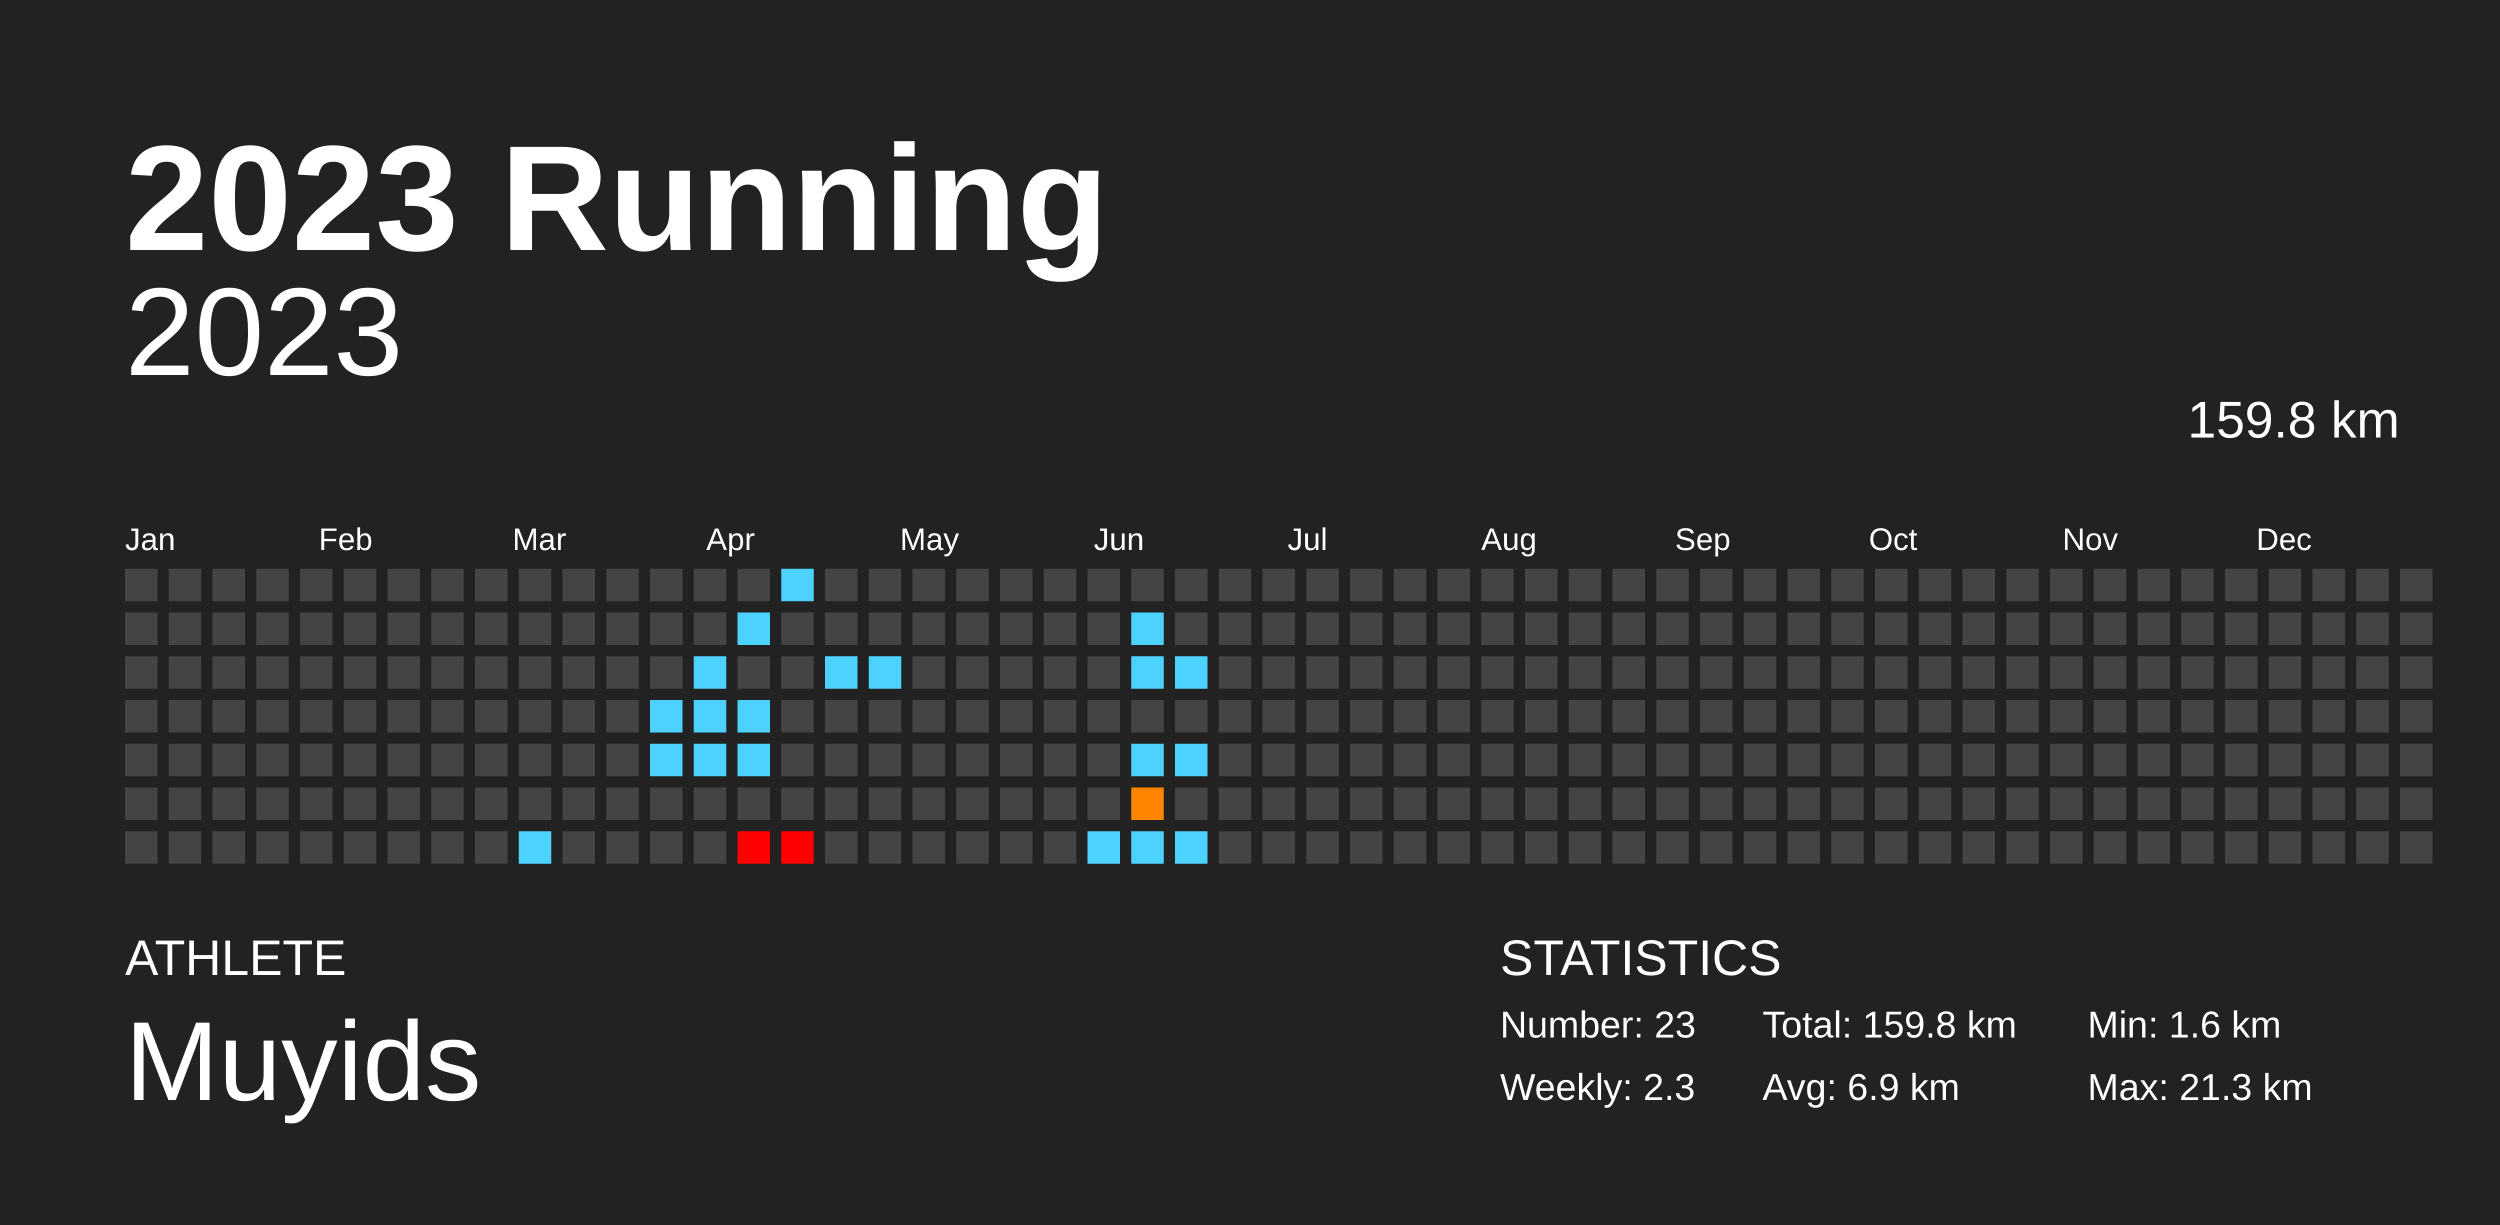
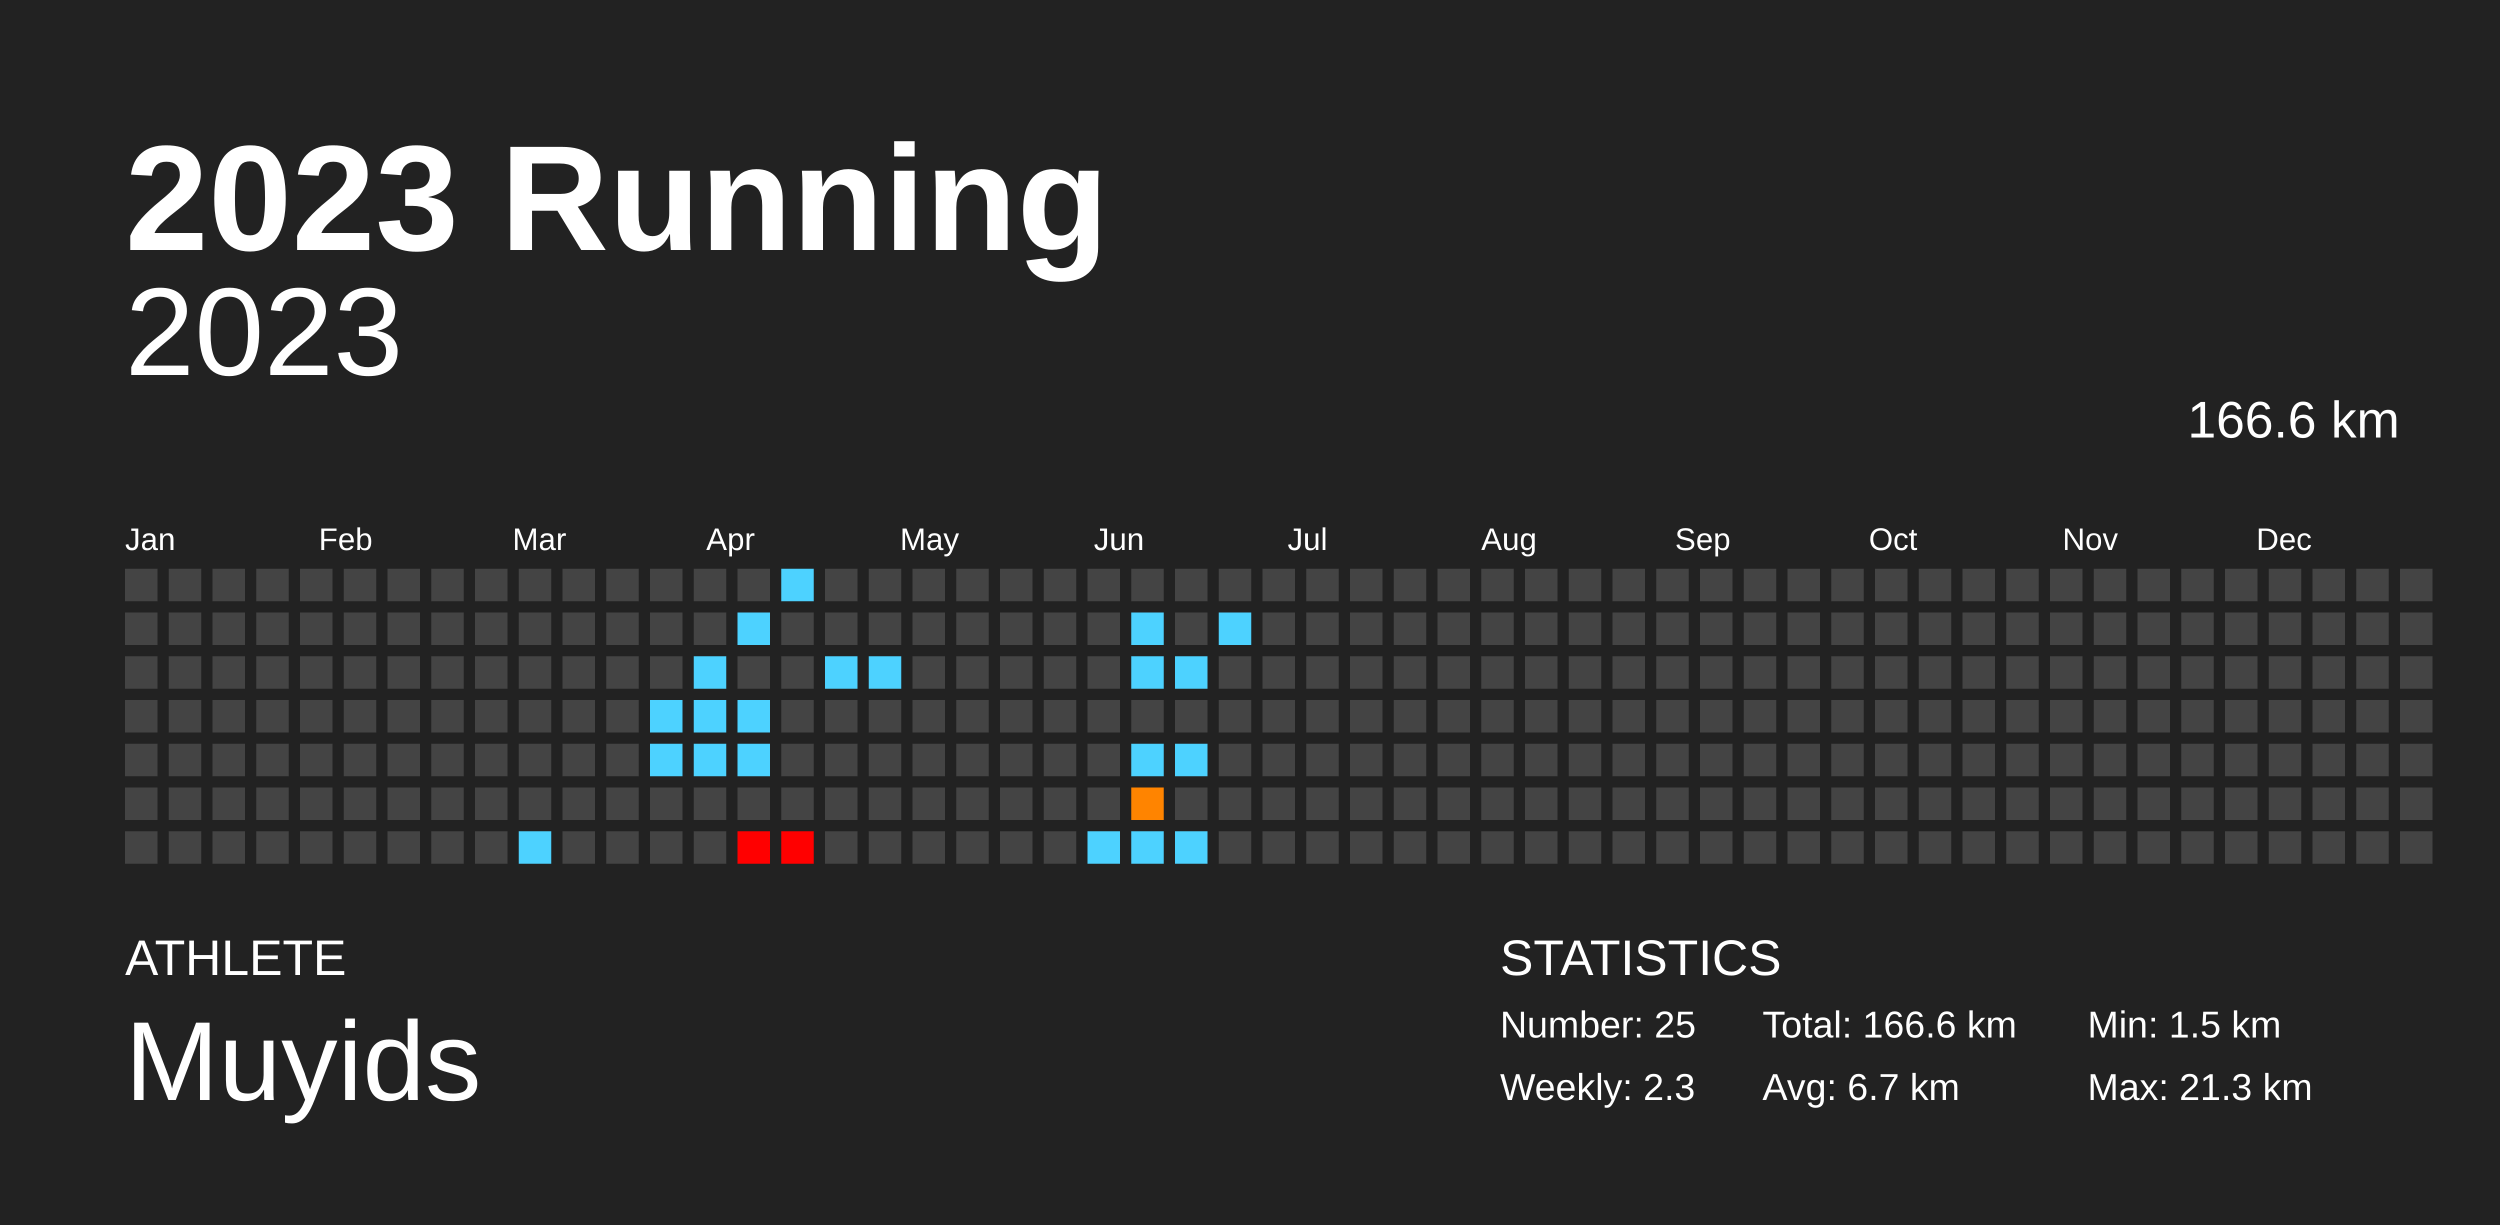
<svg xmlns="http://www.w3.org/2000/svg" baseProfile="full" height="98mm" version="1.1" viewBox="0,0,200,98" width="200mm">
  <defs />
  <rect fill="#222222" height="98" width="200" x="0" y="0" />
  <text fill="#FFFFFF" style="font-size:12px; font-family:Arial; font-weight:bold;" x="10" y="20">2023 Running</text>
  <text fill="#FFFFFF" style="font-size:4px; font-family:Arial" x="10" y="78">ATHLETE</text>
  <text fill="#FFFFFF" style="font-size:9px; font-family:Arial" x="10" y="88">Muyids</text>
  <text fill="#FFFFFF" style="font-size:4px; font-family:Arial" x="120" y="78">STATISTICS</text>
-   <text fill="#FFFFFF" style="font-size:3px; font-family:Arial" x="120" y="83">Number: 23</text>
+   <text fill="#FFFFFF" style="font-size:3px; font-family:Arial" x="120" y="83">Number: 25</text>
  <text fill="#FFFFFF" style="font-size:3px; font-family:Arial" x="120" y="88">Weekly: 2.3</text>
-   <text fill="#FFFFFF" style="font-size:3px; font-family:Arial" x="141" y="83">Total: 159.8 km</text>
-   <text fill="#FFFFFF" style="font-size:3px; font-family:Arial" x="141" y="88">Avg: 6.9 km</text>
-   <text fill="#FFFFFF" style="font-size:3px; font-family:Arial" x="167" y="83">Min: 1.6 km</text>
+   <text fill="#FFFFFF" style="font-size:3px; font-family:Arial" x="141" y="83">Total: 166.6 km</text>
+   <text fill="#FFFFFF" style="font-size:3px; font-family:Arial" x="141" y="88">Avg: 6.7 km</text>
+   <text fill="#FFFFFF" style="font-size:3px; font-family:Arial" x="167" y="83">Min: 1.5 km</text>
  <text fill="#FFFFFF" style="font-size:3px; font-family:Arial" x="167" y="88">Max: 21.3 km</text>
  <text alignment-baseline="hanging" fill="#FFFFFF" style="font-size:10.0px; font-family:Arial;" x="10" y="30">2023</text>
-   <text alignment-baseline="hanging" fill="#FFFFFF" style="font-size:4.125px; font-family:Arial;" x="175" y="35">159.8 km</text>
+   <text alignment-baseline="hanging" fill="#FFFFFF" style="font-size:4.125px; font-family:Arial;" x="175" y="35">166.6 km</text>
  <text fill="#FFFFFF" style="font-size:2.5px; font-family:Arial" x="10.0" y="44">Jan</text>
  <text fill="#FFFFFF" style="font-size:2.5px; font-family:Arial" x="25.5" y="44">Feb</text>
  <text fill="#FFFFFF" style="font-size:2.5px; font-family:Arial" x="41.0" y="44">Mar</text>
  <text fill="#FFFFFF" style="font-size:2.5px; font-family:Arial" x="56.5" y="44">Apr</text>
  <text fill="#FFFFFF" style="font-size:2.5px; font-family:Arial" x="72.0" y="44">May</text>
  <text fill="#FFFFFF" style="font-size:2.5px; font-family:Arial" x="87.5" y="44">Jun</text>
  <text fill="#FFFFFF" style="font-size:2.5px; font-family:Arial" x="103.0" y="44">Jul</text>
  <text fill="#FFFFFF" style="font-size:2.5px; font-family:Arial" x="118.5" y="44">Aug</text>
  <text fill="#FFFFFF" style="font-size:2.5px; font-family:Arial" x="134.0" y="44">Sep</text>
  <text fill="#FFFFFF" style="font-size:2.5px; font-family:Arial" x="149.5" y="44">Oct</text>
  <text fill="#FFFFFF" style="font-size:2.5px; font-family:Arial" x="165.0" y="44">Nov</text>
  <text fill="#FFFFFF" style="font-size:2.5px; font-family:Arial" x="180.5" y="44">Dec</text>
  <rect fill="#444444" height="2.6" width="2.6" x="10.0" y="45.5" />
  <rect fill="#444444" height="2.6" width="2.6" x="10.0" y="49.0" />
  <rect fill="#444444" height="2.6" width="2.6" x="10.0" y="52.5" />
  <rect fill="#444444" height="2.6" width="2.6" x="10.0" y="56.0" />
  <rect fill="#444444" height="2.6" width="2.6" x="10.0" y="59.5" />
  <rect fill="#444444" height="2.6" width="2.6" x="10.0" y="63.0" />
  <rect fill="#444444" height="2.6" width="2.6" x="10.0" y="66.5" />
  <rect fill="#444444" height="2.6" width="2.6" x="13.5" y="45.5" />
  <rect fill="#444444" height="2.6" width="2.6" x="13.5" y="49.0" />
  <rect fill="#444444" height="2.6" width="2.6" x="13.5" y="52.5" />
  <rect fill="#444444" height="2.6" width="2.6" x="13.5" y="56.0" />
  <rect fill="#444444" height="2.6" width="2.6" x="13.5" y="59.5" />
  <rect fill="#444444" height="2.6" width="2.6" x="13.5" y="63.0" />
  <rect fill="#444444" height="2.6" width="2.6" x="13.5" y="66.5" />
  <rect fill="#444444" height="2.6" width="2.6" x="17.0" y="45.5" />
  <rect fill="#444444" height="2.6" width="2.6" x="17.0" y="49.0" />
  <rect fill="#444444" height="2.6" width="2.6" x="17.0" y="52.5" />
  <rect fill="#444444" height="2.6" width="2.6" x="17.0" y="56.0" />
  <rect fill="#444444" height="2.6" width="2.6" x="17.0" y="59.5" />
  <rect fill="#444444" height="2.6" width="2.6" x="17.0" y="63.0" />
  <rect fill="#444444" height="2.6" width="2.6" x="17.0" y="66.5" />
  <rect fill="#444444" height="2.6" width="2.6" x="20.5" y="45.5" />
  <rect fill="#444444" height="2.6" width="2.6" x="20.5" y="49.0" />
  <rect fill="#444444" height="2.6" width="2.6" x="20.5" y="52.5" />
  <rect fill="#444444" height="2.6" width="2.6" x="20.5" y="56.0" />
  <rect fill="#444444" height="2.6" width="2.6" x="20.5" y="59.5" />
  <rect fill="#444444" height="2.6" width="2.6" x="20.5" y="63.0" />
  <rect fill="#444444" height="2.6" width="2.6" x="20.5" y="66.5" />
  <rect fill="#444444" height="2.6" width="2.6" x="24.0" y="45.5" />
  <rect fill="#444444" height="2.6" width="2.6" x="24.0" y="49.0" />
  <rect fill="#444444" height="2.6" width="2.6" x="24.0" y="52.5" />
  <rect fill="#444444" height="2.6" width="2.6" x="24.0" y="56.0" />
  <rect fill="#444444" height="2.6" width="2.6" x="24.0" y="59.5" />
  <rect fill="#444444" height="2.6" width="2.6" x="24.0" y="63.0" />
  <rect fill="#444444" height="2.6" width="2.6" x="24.0" y="66.5" />
  <rect fill="#444444" height="2.6" width="2.6" x="27.5" y="45.5" />
  <rect fill="#444444" height="2.6" width="2.6" x="27.5" y="49.0" />
  <rect fill="#444444" height="2.6" width="2.6" x="27.5" y="52.5" />
  <rect fill="#444444" height="2.6" width="2.6" x="27.5" y="56.0" />
  <rect fill="#444444" height="2.6" width="2.6" x="27.5" y="59.5" />
  <rect fill="#444444" height="2.6" width="2.6" x="27.5" y="63.0" />
  <rect fill="#444444" height="2.6" width="2.6" x="27.5" y="66.5" />
  <rect fill="#444444" height="2.6" width="2.6" x="31.0" y="45.5" />
  <rect fill="#444444" height="2.6" width="2.6" x="31.0" y="49.0" />
  <rect fill="#444444" height="2.6" width="2.6" x="31.0" y="52.5" />
  <rect fill="#444444" height="2.6" width="2.6" x="31.0" y="56.0" />
  <rect fill="#444444" height="2.6" width="2.6" x="31.0" y="59.5" />
  <rect fill="#444444" height="2.6" width="2.6" x="31.0" y="63.0" />
  <rect fill="#444444" height="2.6" width="2.6" x="31.0" y="66.5" />
  <rect fill="#444444" height="2.6" width="2.6" x="34.5" y="45.5" />
  <rect fill="#444444" height="2.6" width="2.6" x="34.5" y="49.0" />
  <rect fill="#444444" height="2.6" width="2.6" x="34.5" y="52.5" />
  <rect fill="#444444" height="2.6" width="2.6" x="34.5" y="56.0" />
  <rect fill="#444444" height="2.6" width="2.6" x="34.5" y="59.5" />
  <rect fill="#444444" height="2.6" width="2.6" x="34.5" y="63.0" />
  <rect fill="#444444" height="2.6" width="2.6" x="34.5" y="66.5" />
  <rect fill="#444444" height="2.6" width="2.6" x="38.0" y="45.5" />
  <rect fill="#444444" height="2.6" width="2.6" x="38.0" y="49.0" />
  <rect fill="#444444" height="2.6" width="2.6" x="38.0" y="52.5" />
  <rect fill="#444444" height="2.6" width="2.6" x="38.0" y="56.0" />
  <rect fill="#444444" height="2.6" width="2.6" x="38.0" y="59.5" />
  <rect fill="#444444" height="2.6" width="2.6" x="38.0" y="63.0" />
  <rect fill="#444444" height="2.6" width="2.6" x="38.0" y="66.5" />
  <rect fill="#444444" height="2.6" width="2.6" x="41.5" y="45.5" />
  <rect fill="#444444" height="2.6" width="2.6" x="41.5" y="49.0" />
  <rect fill="#444444" height="2.6" width="2.6" x="41.5" y="52.5" />
  <rect fill="#444444" height="2.6" width="2.6" x="41.5" y="56.0" />
  <rect fill="#444444" height="2.6" width="2.6" x="41.5" y="59.5" />
  <rect fill="#444444" height="2.6" width="2.6" x="41.5" y="63.0" />
  <rect fill="#4dd2ff" height="2.6" width="2.6" x="41.5" y="66.5" />
  <rect fill="#444444" height="2.6" width="2.6" x="45.0" y="45.5" />
  <rect fill="#444444" height="2.6" width="2.6" x="45.0" y="49.0" />
  <rect fill="#444444" height="2.6" width="2.6" x="45.0" y="52.5" />
  <rect fill="#444444" height="2.6" width="2.6" x="45.0" y="56.0" />
  <rect fill="#444444" height="2.6" width="2.6" x="45.0" y="59.5" />
  <rect fill="#444444" height="2.6" width="2.6" x="45.0" y="63.0" />
  <rect fill="#444444" height="2.6" width="2.6" x="45.0" y="66.5" />
  <rect fill="#444444" height="2.6" width="2.6" x="48.5" y="45.5" />
  <rect fill="#444444" height="2.6" width="2.6" x="48.5" y="49.0" />
  <rect fill="#444444" height="2.6" width="2.6" x="48.5" y="52.5" />
  <rect fill="#444444" height="2.6" width="2.6" x="48.5" y="56.0" />
  <rect fill="#444444" height="2.6" width="2.6" x="48.5" y="59.5" />
  <rect fill="#444444" height="2.6" width="2.6" x="48.5" y="63.0" />
  <rect fill="#444444" height="2.6" width="2.6" x="48.5" y="66.5" />
  <rect fill="#444444" height="2.6" width="2.6" x="52.0" y="45.5" />
  <rect fill="#444444" height="2.6" width="2.6" x="52.0" y="49.0" />
  <rect fill="#444444" height="2.6" width="2.6" x="52.0" y="52.5" />
  <rect fill="#4dd2ff" height="2.6" width="2.6" x="52.0" y="56.0" />
  <rect fill="#4dd2ff" height="2.6" width="2.6" x="52.0" y="59.5" />
  <rect fill="#444444" height="2.6" width="2.6" x="52.0" y="63.0" />
  <rect fill="#444444" height="2.6" width="2.6" x="52.0" y="66.5" />
  <rect fill="#444444" height="2.6" width="2.6" x="55.5" y="45.5" />
  <rect fill="#444444" height="2.6" width="2.6" x="55.5" y="49.0" />
  <rect fill="#4dd2ff" height="2.6" width="2.6" x="55.5" y="52.5" />
  <rect fill="#4dd2ff" height="2.6" width="2.6" x="55.5" y="56.0" />
  <rect fill="#4dd2ff" height="2.6" width="2.6" x="55.5" y="59.5" />
  <rect fill="#444444" height="2.6" width="2.6" x="55.5" y="63.0" />
  <rect fill="#444444" height="2.6" width="2.6" x="55.5" y="66.5" />
  <rect fill="#444444" height="2.6" width="2.6" x="59.0" y="45.5" />
  <rect fill="#4dd2ff" height="2.6" width="2.6" x="59.0" y="49.0" />
  <rect fill="#444444" height="2.6" width="2.6" x="59.0" y="52.5" />
  <rect fill="#4dd2ff" height="2.6" width="2.6" x="59.0" y="56.0" />
  <rect fill="#4dd2ff" height="2.6" width="2.6" x="59.0" y="59.5" />
  <rect fill="#444444" height="2.6" width="2.6" x="59.0" y="63.0" />
  <rect fill="red" height="2.6" width="2.6" x="59.0" y="66.5" />
  <rect fill="#4dd2ff" height="2.6" width="2.6" x="62.5" y="45.5" />
  <rect fill="#444444" height="2.6" width="2.6" x="62.5" y="49.0" />
  <rect fill="#444444" height="2.6" width="2.6" x="62.5" y="52.5" />
  <rect fill="#444444" height="2.6" width="2.6" x="62.5" y="56.0" />
  <rect fill="#444444" height="2.6" width="2.6" x="62.5" y="59.5" />
  <rect fill="#444444" height="2.6" width="2.6" x="62.5" y="63.0" />
  <rect fill="red" height="2.6" width="2.6" x="62.5" y="66.5" />
  <rect fill="#444444" height="2.6" width="2.6" x="66.0" y="45.5" />
  <rect fill="#444444" height="2.6" width="2.6" x="66.0" y="49.0" />
  <rect fill="#4dd2ff" height="2.6" width="2.6" x="66.0" y="52.5" />
  <rect fill="#444444" height="2.6" width="2.6" x="66.0" y="56.0" />
  <rect fill="#444444" height="2.6" width="2.6" x="66.0" y="59.5" />
  <rect fill="#444444" height="2.6" width="2.6" x="66.0" y="63.0" />
  <rect fill="#444444" height="2.6" width="2.6" x="66.0" y="66.5" />
  <rect fill="#444444" height="2.6" width="2.6" x="69.5" y="45.5" />
  <rect fill="#444444" height="2.6" width="2.6" x="69.5" y="49.0" />
  <rect fill="#4dd2ff" height="2.6" width="2.6" x="69.5" y="52.5" />
  <rect fill="#444444" height="2.6" width="2.6" x="69.5" y="56.0" />
  <rect fill="#444444" height="2.6" width="2.6" x="69.5" y="59.5" />
  <rect fill="#444444" height="2.6" width="2.6" x="69.5" y="63.0" />
  <rect fill="#444444" height="2.6" width="2.6" x="69.5" y="66.5" />
  <rect fill="#444444" height="2.6" width="2.6" x="73.0" y="45.5" />
  <rect fill="#444444" height="2.6" width="2.6" x="73.0" y="49.0" />
  <rect fill="#444444" height="2.6" width="2.6" x="73.0" y="52.5" />
  <rect fill="#444444" height="2.6" width="2.6" x="73.0" y="56.0" />
  <rect fill="#444444" height="2.6" width="2.6" x="73.0" y="59.5" />
  <rect fill="#444444" height="2.6" width="2.6" x="73.0" y="63.0" />
  <rect fill="#444444" height="2.6" width="2.6" x="73.0" y="66.5" />
  <rect fill="#444444" height="2.6" width="2.6" x="76.5" y="45.5" />
  <rect fill="#444444" height="2.6" width="2.6" x="76.5" y="49.0" />
  <rect fill="#444444" height="2.6" width="2.6" x="76.5" y="52.5" />
  <rect fill="#444444" height="2.6" width="2.6" x="76.5" y="56.0" />
  <rect fill="#444444" height="2.6" width="2.6" x="76.5" y="59.5" />
  <rect fill="#444444" height="2.6" width="2.6" x="76.5" y="63.0" />
  <rect fill="#444444" height="2.6" width="2.6" x="76.5" y="66.5" />
  <rect fill="#444444" height="2.6" width="2.6" x="80.0" y="45.5" />
  <rect fill="#444444" height="2.6" width="2.6" x="80.0" y="49.0" />
  <rect fill="#444444" height="2.6" width="2.6" x="80.0" y="52.5" />
  <rect fill="#444444" height="2.6" width="2.6" x="80.0" y="56.0" />
  <rect fill="#444444" height="2.6" width="2.6" x="80.0" y="59.5" />
  <rect fill="#444444" height="2.6" width="2.6" x="80.0" y="63.0" />
  <rect fill="#444444" height="2.6" width="2.6" x="80.0" y="66.5" />
  <rect fill="#444444" height="2.6" width="2.6" x="83.5" y="45.5" />
  <rect fill="#444444" height="2.6" width="2.6" x="83.5" y="49.0" />
  <rect fill="#444444" height="2.6" width="2.6" x="83.5" y="52.5" />
  <rect fill="#444444" height="2.6" width="2.6" x="83.5" y="56.0" />
  <rect fill="#444444" height="2.6" width="2.6" x="83.5" y="59.5" />
  <rect fill="#444444" height="2.6" width="2.6" x="83.5" y="63.0" />
  <rect fill="#444444" height="2.6" width="2.6" x="83.5" y="66.5" />
  <rect fill="#444444" height="2.6" width="2.6" x="87.0" y="45.5" />
  <rect fill="#444444" height="2.6" width="2.6" x="87.0" y="49.0" />
  <rect fill="#444444" height="2.6" width="2.6" x="87.0" y="52.5" />
  <rect fill="#444444" height="2.6" width="2.6" x="87.0" y="56.0" />
  <rect fill="#444444" height="2.6" width="2.6" x="87.0" y="59.5" />
  <rect fill="#444444" height="2.6" width="2.6" x="87.0" y="63.0" />
  <rect fill="#4dd2ff" height="2.6" width="2.6" x="87.0" y="66.5" />
  <rect fill="#444444" height="2.6" width="2.6" x="90.5" y="45.5" />
  <rect fill="#4dd2ff" height="2.6" width="2.6" x="90.5" y="49.0" />
  <rect fill="#4dd2ff" height="2.6" width="2.6" x="90.5" y="52.5" />
  <rect fill="#444444" height="2.6" width="2.6" x="90.5" y="56.0" />
  <rect fill="#4dd2ff" height="2.6" width="2.6" x="90.5" y="59.5" />
  <rect fill="#ff8400" height="2.6" width="2.6" x="90.5" y="63.0" />
  <rect fill="#4dd2ff" height="2.6" width="2.6" x="90.5" y="66.5" />
  <rect fill="#444444" height="2.6" width="2.6" x="94.0" y="45.5" />
  <rect fill="#444444" height="2.6" width="2.6" x="94.0" y="49.0" />
  <rect fill="#4dd2ff" height="2.6" width="2.6" x="94.0" y="52.5" />
  <rect fill="#444444" height="2.6" width="2.6" x="94.0" y="56.0" />
  <rect fill="#4dd2ff" height="2.6" width="2.6" x="94.0" y="59.5" />
  <rect fill="#444444" height="2.6" width="2.6" x="94.0" y="63.0" />
  <rect fill="#4dd2ff" height="2.6" width="2.6" x="94.0" y="66.5" />
  <rect fill="#444444" height="2.6" width="2.6" x="97.5" y="45.5" />
-   <rect fill="#444444" height="2.6" width="2.6" x="97.5" y="49.0" />
+   <rect fill="#4dd2ff" height="2.6" width="2.6" x="97.5" y="49.0" />
  <rect fill="#444444" height="2.6" width="2.6" x="97.5" y="52.5" />
  <rect fill="#444444" height="2.6" width="2.6" x="97.5" y="56.0" />
  <rect fill="#444444" height="2.6" width="2.6" x="97.5" y="59.5" />
  <rect fill="#444444" height="2.6" width="2.6" x="97.5" y="63.0" />
  <rect fill="#444444" height="2.6" width="2.6" x="97.5" y="66.5" />
  <rect fill="#444444" height="2.6" width="2.6" x="101.0" y="45.5" />
  <rect fill="#444444" height="2.6" width="2.6" x="101.0" y="49.0" />
  <rect fill="#444444" height="2.6" width="2.6" x="101.0" y="52.5" />
  <rect fill="#444444" height="2.6" width="2.6" x="101.0" y="56.0" />
  <rect fill="#444444" height="2.6" width="2.6" x="101.0" y="59.5" />
  <rect fill="#444444" height="2.6" width="2.6" x="101.0" y="63.0" />
  <rect fill="#444444" height="2.6" width="2.6" x="101.0" y="66.5" />
  <rect fill="#444444" height="2.6" width="2.6" x="104.5" y="45.5" />
  <rect fill="#444444" height="2.6" width="2.6" x="104.5" y="49.0" />
  <rect fill="#444444" height="2.6" width="2.6" x="104.5" y="52.5" />
  <rect fill="#444444" height="2.6" width="2.6" x="104.5" y="56.0" />
  <rect fill="#444444" height="2.6" width="2.6" x="104.5" y="59.5" />
  <rect fill="#444444" height="2.6" width="2.6" x="104.5" y="63.0" />
  <rect fill="#444444" height="2.6" width="2.6" x="104.5" y="66.5" />
  <rect fill="#444444" height="2.6" width="2.6" x="108.0" y="45.5" />
  <rect fill="#444444" height="2.6" width="2.6" x="108.0" y="49.0" />
  <rect fill="#444444" height="2.6" width="2.6" x="108.0" y="52.5" />
  <rect fill="#444444" height="2.6" width="2.6" x="108.0" y="56.0" />
  <rect fill="#444444" height="2.6" width="2.6" x="108.0" y="59.5" />
  <rect fill="#444444" height="2.6" width="2.6" x="108.0" y="63.0" />
  <rect fill="#444444" height="2.6" width="2.6" x="108.0" y="66.5" />
  <rect fill="#444444" height="2.6" width="2.6" x="111.5" y="45.5" />
  <rect fill="#444444" height="2.6" width="2.6" x="111.5" y="49.0" />
  <rect fill="#444444" height="2.6" width="2.6" x="111.5" y="52.5" />
  <rect fill="#444444" height="2.6" width="2.6" x="111.5" y="56.0" />
  <rect fill="#444444" height="2.6" width="2.6" x="111.5" y="59.5" />
  <rect fill="#444444" height="2.6" width="2.6" x="111.5" y="63.0" />
  <rect fill="#444444" height="2.6" width="2.6" x="111.5" y="66.5" />
  <rect fill="#444444" height="2.6" width="2.6" x="115.0" y="45.5" />
  <rect fill="#444444" height="2.6" width="2.6" x="115.0" y="49.0" />
  <rect fill="#444444" height="2.6" width="2.6" x="115.0" y="52.5" />
  <rect fill="#444444" height="2.6" width="2.6" x="115.0" y="56.0" />
  <rect fill="#444444" height="2.6" width="2.6" x="115.0" y="59.5" />
  <rect fill="#444444" height="2.6" width="2.6" x="115.0" y="63.0" />
  <rect fill="#444444" height="2.6" width="2.6" x="115.0" y="66.5" />
  <rect fill="#444444" height="2.6" width="2.6" x="118.5" y="45.5" />
  <rect fill="#444444" height="2.6" width="2.6" x="118.5" y="49.0" />
  <rect fill="#444444" height="2.6" width="2.6" x="118.5" y="52.5" />
  <rect fill="#444444" height="2.6" width="2.6" x="118.5" y="56.0" />
  <rect fill="#444444" height="2.6" width="2.6" x="118.5" y="59.5" />
  <rect fill="#444444" height="2.6" width="2.6" x="118.5" y="63.0" />
  <rect fill="#444444" height="2.6" width="2.6" x="118.5" y="66.5" />
  <rect fill="#444444" height="2.6" width="2.6" x="122.0" y="45.5" />
  <rect fill="#444444" height="2.6" width="2.6" x="122.0" y="49.0" />
  <rect fill="#444444" height="2.6" width="2.6" x="122.0" y="52.5" />
  <rect fill="#444444" height="2.6" width="2.6" x="122.0" y="56.0" />
  <rect fill="#444444" height="2.6" width="2.6" x="122.0" y="59.5" />
  <rect fill="#444444" height="2.6" width="2.6" x="122.0" y="63.0" />
  <rect fill="#444444" height="2.6" width="2.6" x="122.0" y="66.5" />
  <rect fill="#444444" height="2.6" width="2.6" x="125.5" y="45.5" />
  <rect fill="#444444" height="2.6" width="2.6" x="125.5" y="49.0" />
  <rect fill="#444444" height="2.6" width="2.6" x="125.5" y="52.5" />
  <rect fill="#444444" height="2.6" width="2.6" x="125.5" y="56.0" />
  <rect fill="#444444" height="2.6" width="2.6" x="125.5" y="59.5" />
  <rect fill="#444444" height="2.6" width="2.6" x="125.5" y="63.0" />
  <rect fill="#444444" height="2.6" width="2.6" x="125.5" y="66.5" />
  <rect fill="#444444" height="2.6" width="2.6" x="129.0" y="45.5" />
  <rect fill="#444444" height="2.6" width="2.6" x="129.0" y="49.0" />
  <rect fill="#444444" height="2.6" width="2.6" x="129.0" y="52.5" />
  <rect fill="#444444" height="2.6" width="2.6" x="129.0" y="56.0" />
  <rect fill="#444444" height="2.6" width="2.6" x="129.0" y="59.5" />
  <rect fill="#444444" height="2.6" width="2.6" x="129.0" y="63.0" />
  <rect fill="#444444" height="2.6" width="2.6" x="129.0" y="66.5" />
  <rect fill="#444444" height="2.6" width="2.6" x="132.5" y="45.5" />
  <rect fill="#444444" height="2.6" width="2.6" x="132.5" y="49.0" />
  <rect fill="#444444" height="2.6" width="2.6" x="132.5" y="52.5" />
  <rect fill="#444444" height="2.6" width="2.6" x="132.5" y="56.0" />
  <rect fill="#444444" height="2.6" width="2.6" x="132.5" y="59.5" />
  <rect fill="#444444" height="2.6" width="2.6" x="132.5" y="63.0" />
  <rect fill="#444444" height="2.6" width="2.6" x="132.5" y="66.5" />
  <rect fill="#444444" height="2.6" width="2.6" x="136.0" y="45.5" />
  <rect fill="#444444" height="2.6" width="2.6" x="136.0" y="49.0" />
  <rect fill="#444444" height="2.6" width="2.6" x="136.0" y="52.5" />
  <rect fill="#444444" height="2.6" width="2.6" x="136.0" y="56.0" />
  <rect fill="#444444" height="2.6" width="2.6" x="136.0" y="59.5" />
  <rect fill="#444444" height="2.6" width="2.6" x="136.0" y="63.0" />
  <rect fill="#444444" height="2.6" width="2.6" x="136.0" y="66.5" />
  <rect fill="#444444" height="2.6" width="2.6" x="139.5" y="45.5" />
  <rect fill="#444444" height="2.6" width="2.6" x="139.5" y="49.0" />
  <rect fill="#444444" height="2.6" width="2.6" x="139.5" y="52.5" />
  <rect fill="#444444" height="2.6" width="2.6" x="139.5" y="56.0" />
  <rect fill="#444444" height="2.6" width="2.6" x="139.5" y="59.5" />
  <rect fill="#444444" height="2.6" width="2.6" x="139.5" y="63.0" />
  <rect fill="#444444" height="2.6" width="2.6" x="139.5" y="66.5" />
  <rect fill="#444444" height="2.6" width="2.6" x="143.0" y="45.5" />
  <rect fill="#444444" height="2.6" width="2.6" x="143.0" y="49.0" />
  <rect fill="#444444" height="2.6" width="2.6" x="143.0" y="52.5" />
  <rect fill="#444444" height="2.6" width="2.6" x="143.0" y="56.0" />
  <rect fill="#444444" height="2.6" width="2.6" x="143.0" y="59.5" />
  <rect fill="#444444" height="2.6" width="2.6" x="143.0" y="63.0" />
  <rect fill="#444444" height="2.6" width="2.6" x="143.0" y="66.5" />
  <rect fill="#444444" height="2.6" width="2.6" x="146.5" y="45.5" />
  <rect fill="#444444" height="2.6" width="2.6" x="146.5" y="49.0" />
  <rect fill="#444444" height="2.6" width="2.6" x="146.5" y="52.5" />
  <rect fill="#444444" height="2.6" width="2.6" x="146.5" y="56.0" />
  <rect fill="#444444" height="2.6" width="2.6" x="146.5" y="59.5" />
  <rect fill="#444444" height="2.6" width="2.6" x="146.5" y="63.0" />
  <rect fill="#444444" height="2.6" width="2.6" x="146.5" y="66.5" />
  <rect fill="#444444" height="2.6" width="2.6" x="150.0" y="45.5" />
  <rect fill="#444444" height="2.6" width="2.6" x="150.0" y="49.0" />
  <rect fill="#444444" height="2.6" width="2.6" x="150.0" y="52.5" />
  <rect fill="#444444" height="2.6" width="2.6" x="150.0" y="56.0" />
  <rect fill="#444444" height="2.6" width="2.6" x="150.0" y="59.5" />
  <rect fill="#444444" height="2.6" width="2.6" x="150.0" y="63.0" />
  <rect fill="#444444" height="2.6" width="2.6" x="150.0" y="66.5" />
  <rect fill="#444444" height="2.6" width="2.6" x="153.5" y="45.5" />
  <rect fill="#444444" height="2.6" width="2.6" x="153.5" y="49.0" />
  <rect fill="#444444" height="2.6" width="2.6" x="153.5" y="52.5" />
  <rect fill="#444444" height="2.6" width="2.6" x="153.5" y="56.0" />
  <rect fill="#444444" height="2.6" width="2.6" x="153.5" y="59.5" />
  <rect fill="#444444" height="2.6" width="2.6" x="153.5" y="63.0" />
  <rect fill="#444444" height="2.6" width="2.6" x="153.5" y="66.5" />
  <rect fill="#444444" height="2.6" width="2.6" x="157.0" y="45.5" />
  <rect fill="#444444" height="2.6" width="2.6" x="157.0" y="49.0" />
  <rect fill="#444444" height="2.6" width="2.6" x="157.0" y="52.5" />
  <rect fill="#444444" height="2.6" width="2.6" x="157.0" y="56.0" />
  <rect fill="#444444" height="2.6" width="2.6" x="157.0" y="59.5" />
  <rect fill="#444444" height="2.6" width="2.6" x="157.0" y="63.0" />
  <rect fill="#444444" height="2.6" width="2.6" x="157.0" y="66.5" />
  <rect fill="#444444" height="2.6" width="2.6" x="160.5" y="45.5" />
  <rect fill="#444444" height="2.6" width="2.6" x="160.5" y="49.0" />
  <rect fill="#444444" height="2.6" width="2.6" x="160.5" y="52.5" />
  <rect fill="#444444" height="2.6" width="2.6" x="160.5" y="56.0" />
  <rect fill="#444444" height="2.6" width="2.6" x="160.5" y="59.5" />
  <rect fill="#444444" height="2.6" width="2.6" x="160.5" y="63.0" />
  <rect fill="#444444" height="2.6" width="2.6" x="160.5" y="66.5" />
  <rect fill="#444444" height="2.6" width="2.6" x="164.0" y="45.5" />
  <rect fill="#444444" height="2.6" width="2.6" x="164.0" y="49.0" />
  <rect fill="#444444" height="2.6" width="2.6" x="164.0" y="52.5" />
  <rect fill="#444444" height="2.6" width="2.6" x="164.0" y="56.0" />
  <rect fill="#444444" height="2.6" width="2.6" x="164.0" y="59.5" />
  <rect fill="#444444" height="2.6" width="2.6" x="164.0" y="63.0" />
  <rect fill="#444444" height="2.6" width="2.6" x="164.0" y="66.5" />
  <rect fill="#444444" height="2.6" width="2.6" x="167.5" y="45.5" />
  <rect fill="#444444" height="2.6" width="2.6" x="167.5" y="49.0" />
  <rect fill="#444444" height="2.6" width="2.6" x="167.5" y="52.5" />
  <rect fill="#444444" height="2.6" width="2.6" x="167.5" y="56.0" />
  <rect fill="#444444" height="2.6" width="2.6" x="167.5" y="59.5" />
  <rect fill="#444444" height="2.6" width="2.6" x="167.5" y="63.0" />
  <rect fill="#444444" height="2.6" width="2.6" x="167.5" y="66.5" />
  <rect fill="#444444" height="2.6" width="2.6" x="171.0" y="45.5" />
  <rect fill="#444444" height="2.6" width="2.6" x="171.0" y="49.0" />
  <rect fill="#444444" height="2.6" width="2.6" x="171.0" y="52.5" />
  <rect fill="#444444" height="2.6" width="2.6" x="171.0" y="56.0" />
  <rect fill="#444444" height="2.6" width="2.6" x="171.0" y="59.5" />
  <rect fill="#444444" height="2.6" width="2.6" x="171.0" y="63.0" />
  <rect fill="#444444" height="2.6" width="2.6" x="171.0" y="66.5" />
  <rect fill="#444444" height="2.6" width="2.6" x="174.5" y="45.5" />
  <rect fill="#444444" height="2.6" width="2.6" x="174.5" y="49.0" />
  <rect fill="#444444" height="2.6" width="2.6" x="174.5" y="52.5" />
  <rect fill="#444444" height="2.6" width="2.6" x="174.5" y="56.0" />
  <rect fill="#444444" height="2.6" width="2.6" x="174.5" y="59.5" />
  <rect fill="#444444" height="2.6" width="2.6" x="174.5" y="63.0" />
  <rect fill="#444444" height="2.6" width="2.6" x="174.5" y="66.5" />
  <rect fill="#444444" height="2.6" width="2.6" x="178.0" y="45.5" />
  <rect fill="#444444" height="2.6" width="2.6" x="178.0" y="49.0" />
  <rect fill="#444444" height="2.6" width="2.6" x="178.0" y="52.5" />
  <rect fill="#444444" height="2.6" width="2.6" x="178.0" y="56.0" />
  <rect fill="#444444" height="2.6" width="2.6" x="178.0" y="59.5" />
  <rect fill="#444444" height="2.6" width="2.6" x="178.0" y="63.0" />
  <rect fill="#444444" height="2.6" width="2.6" x="178.0" y="66.5" />
  <rect fill="#444444" height="2.6" width="2.6" x="181.5" y="45.5" />
  <rect fill="#444444" height="2.6" width="2.6" x="181.5" y="49.0" />
  <rect fill="#444444" height="2.6" width="2.6" x="181.5" y="52.5" />
  <rect fill="#444444" height="2.6" width="2.6" x="181.5" y="56.0" />
  <rect fill="#444444" height="2.6" width="2.6" x="181.5" y="59.5" />
  <rect fill="#444444" height="2.6" width="2.6" x="181.5" y="63.0" />
  <rect fill="#444444" height="2.6" width="2.6" x="181.5" y="66.5" />
  <rect fill="#444444" height="2.6" width="2.6" x="185.0" y="45.5" />
  <rect fill="#444444" height="2.6" width="2.6" x="185.0" y="49.0" />
  <rect fill="#444444" height="2.6" width="2.6" x="185.0" y="52.5" />
  <rect fill="#444444" height="2.6" width="2.6" x="185.0" y="56.0" />
  <rect fill="#444444" height="2.6" width="2.6" x="185.0" y="59.5" />
  <rect fill="#444444" height="2.6" width="2.6" x="185.0" y="63.0" />
  <rect fill="#444444" height="2.6" width="2.6" x="185.0" y="66.5" />
  <rect fill="#444444" height="2.6" width="2.6" x="188.5" y="45.5" />
  <rect fill="#444444" height="2.6" width="2.6" x="188.5" y="49.0" />
  <rect fill="#444444" height="2.6" width="2.6" x="188.5" y="52.5" />
  <rect fill="#444444" height="2.6" width="2.6" x="188.5" y="56.0" />
  <rect fill="#444444" height="2.6" width="2.6" x="188.5" y="59.5" />
  <rect fill="#444444" height="2.6" width="2.6" x="188.5" y="63.0" />
  <rect fill="#444444" height="2.6" width="2.6" x="188.5" y="66.5" />
  <rect fill="#444444" height="2.6" width="2.6" x="192.0" y="45.5" />
  <rect fill="#444444" height="2.6" width="2.6" x="192.0" y="49.0" />
  <rect fill="#444444" height="2.6" width="2.6" x="192.0" y="52.5" />
  <rect fill="#444444" height="2.6" width="2.6" x="192.0" y="56.0" />
  <rect fill="#444444" height="2.6" width="2.6" x="192.0" y="59.5" />
  <rect fill="#444444" height="2.6" width="2.6" x="192.0" y="63.0" />
  <rect fill="#444444" height="2.6" width="2.6" x="192.0" y="66.5" />
</svg>
